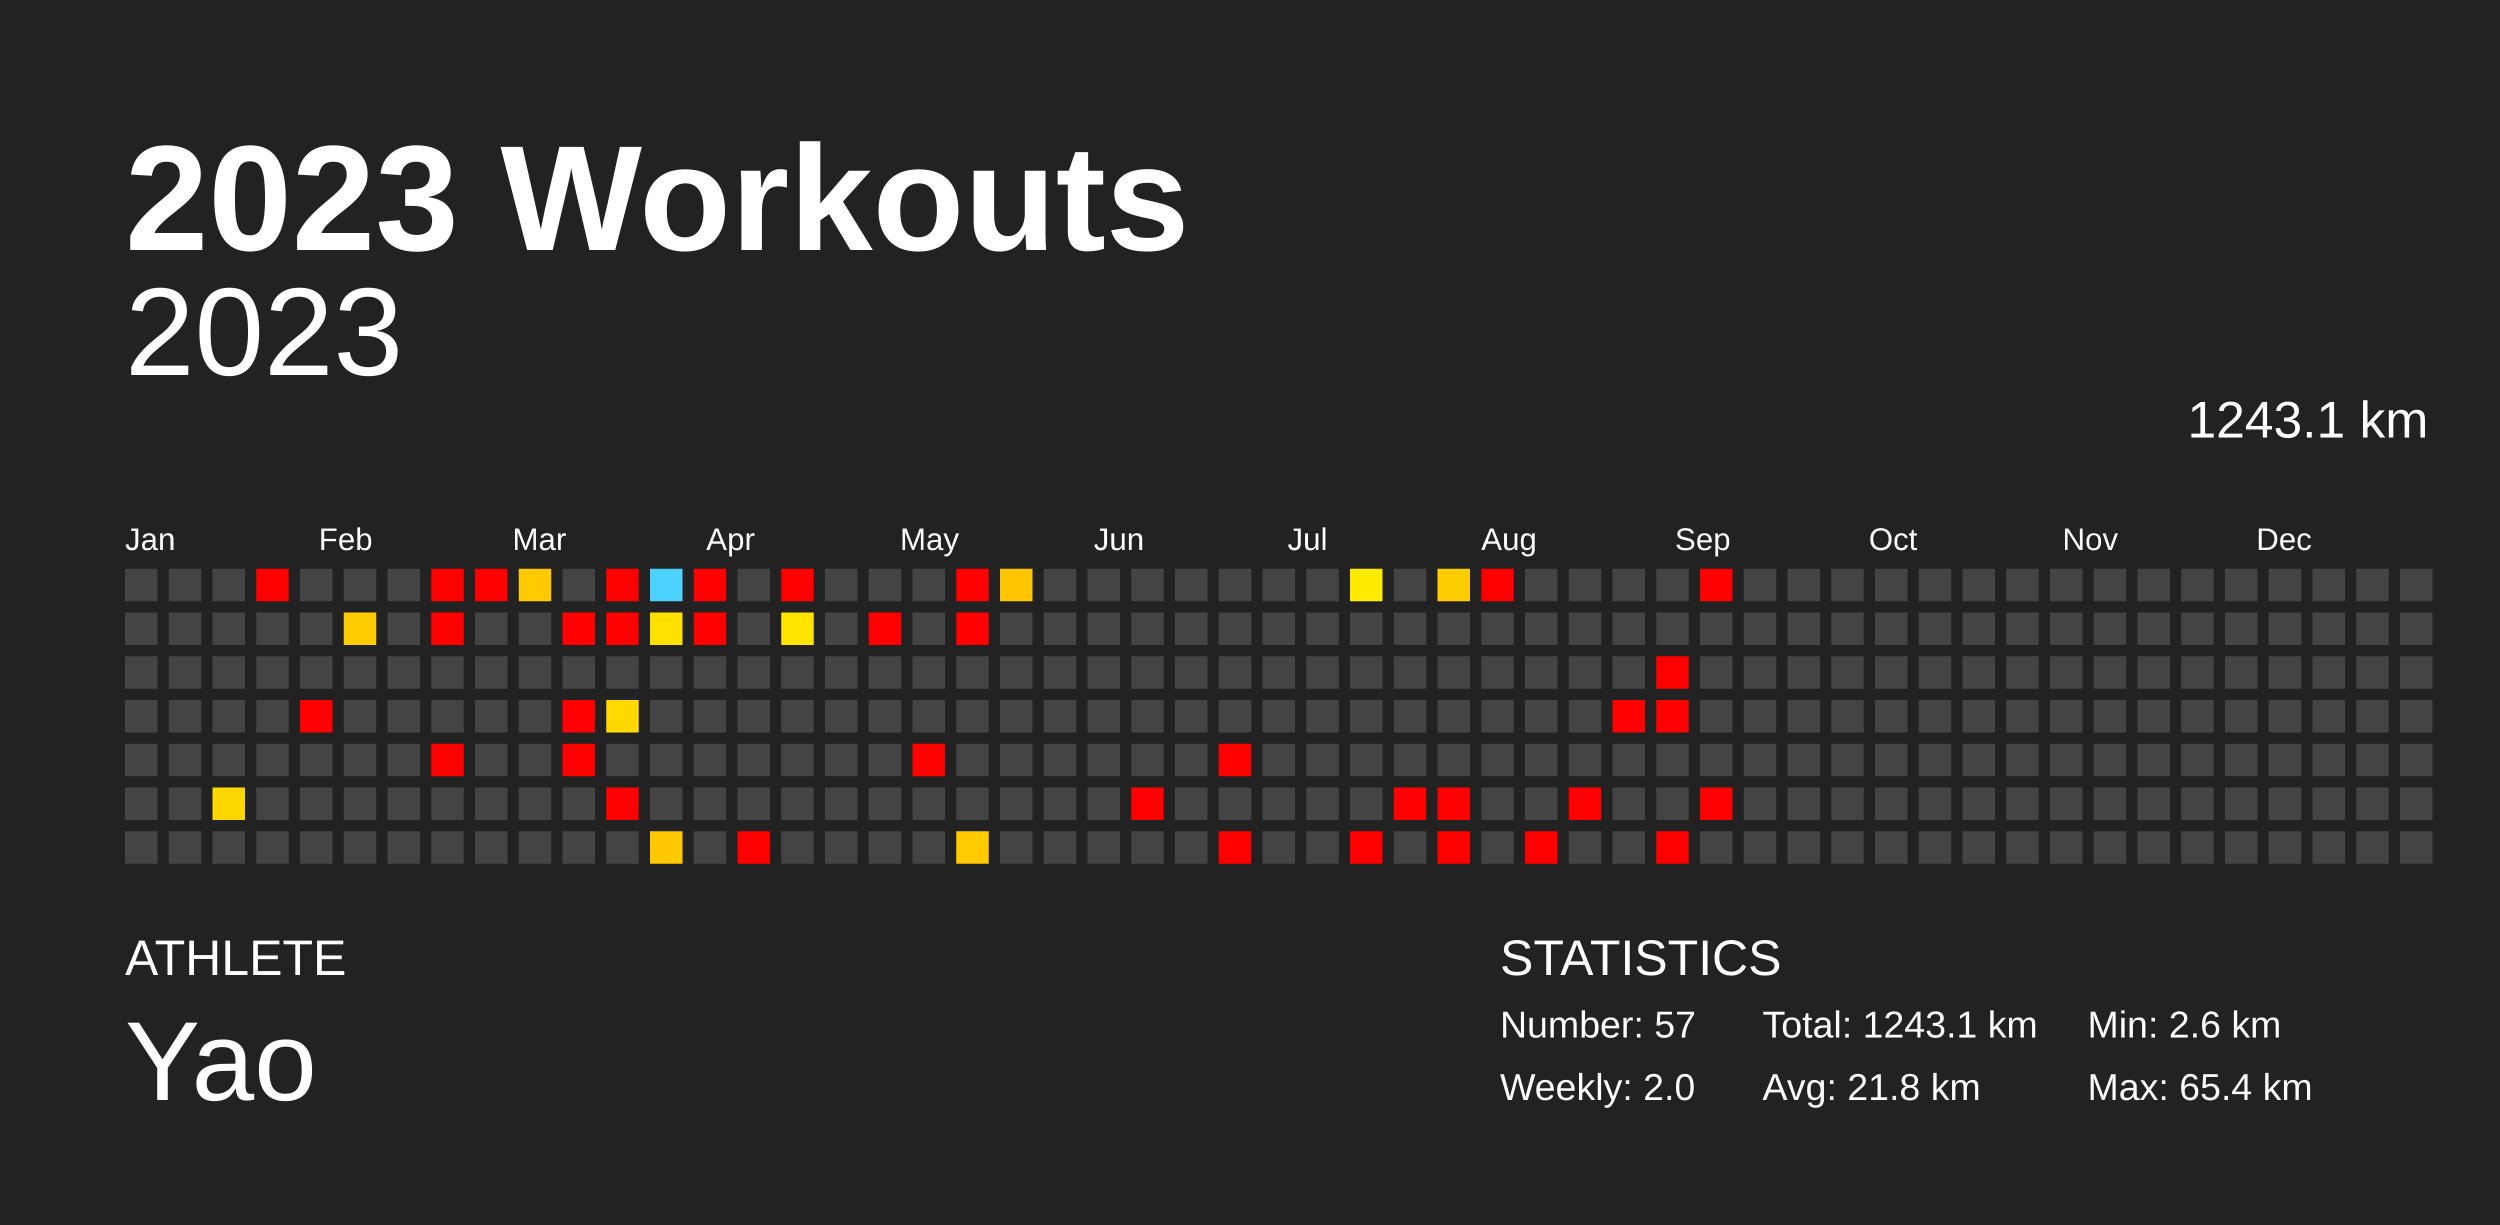
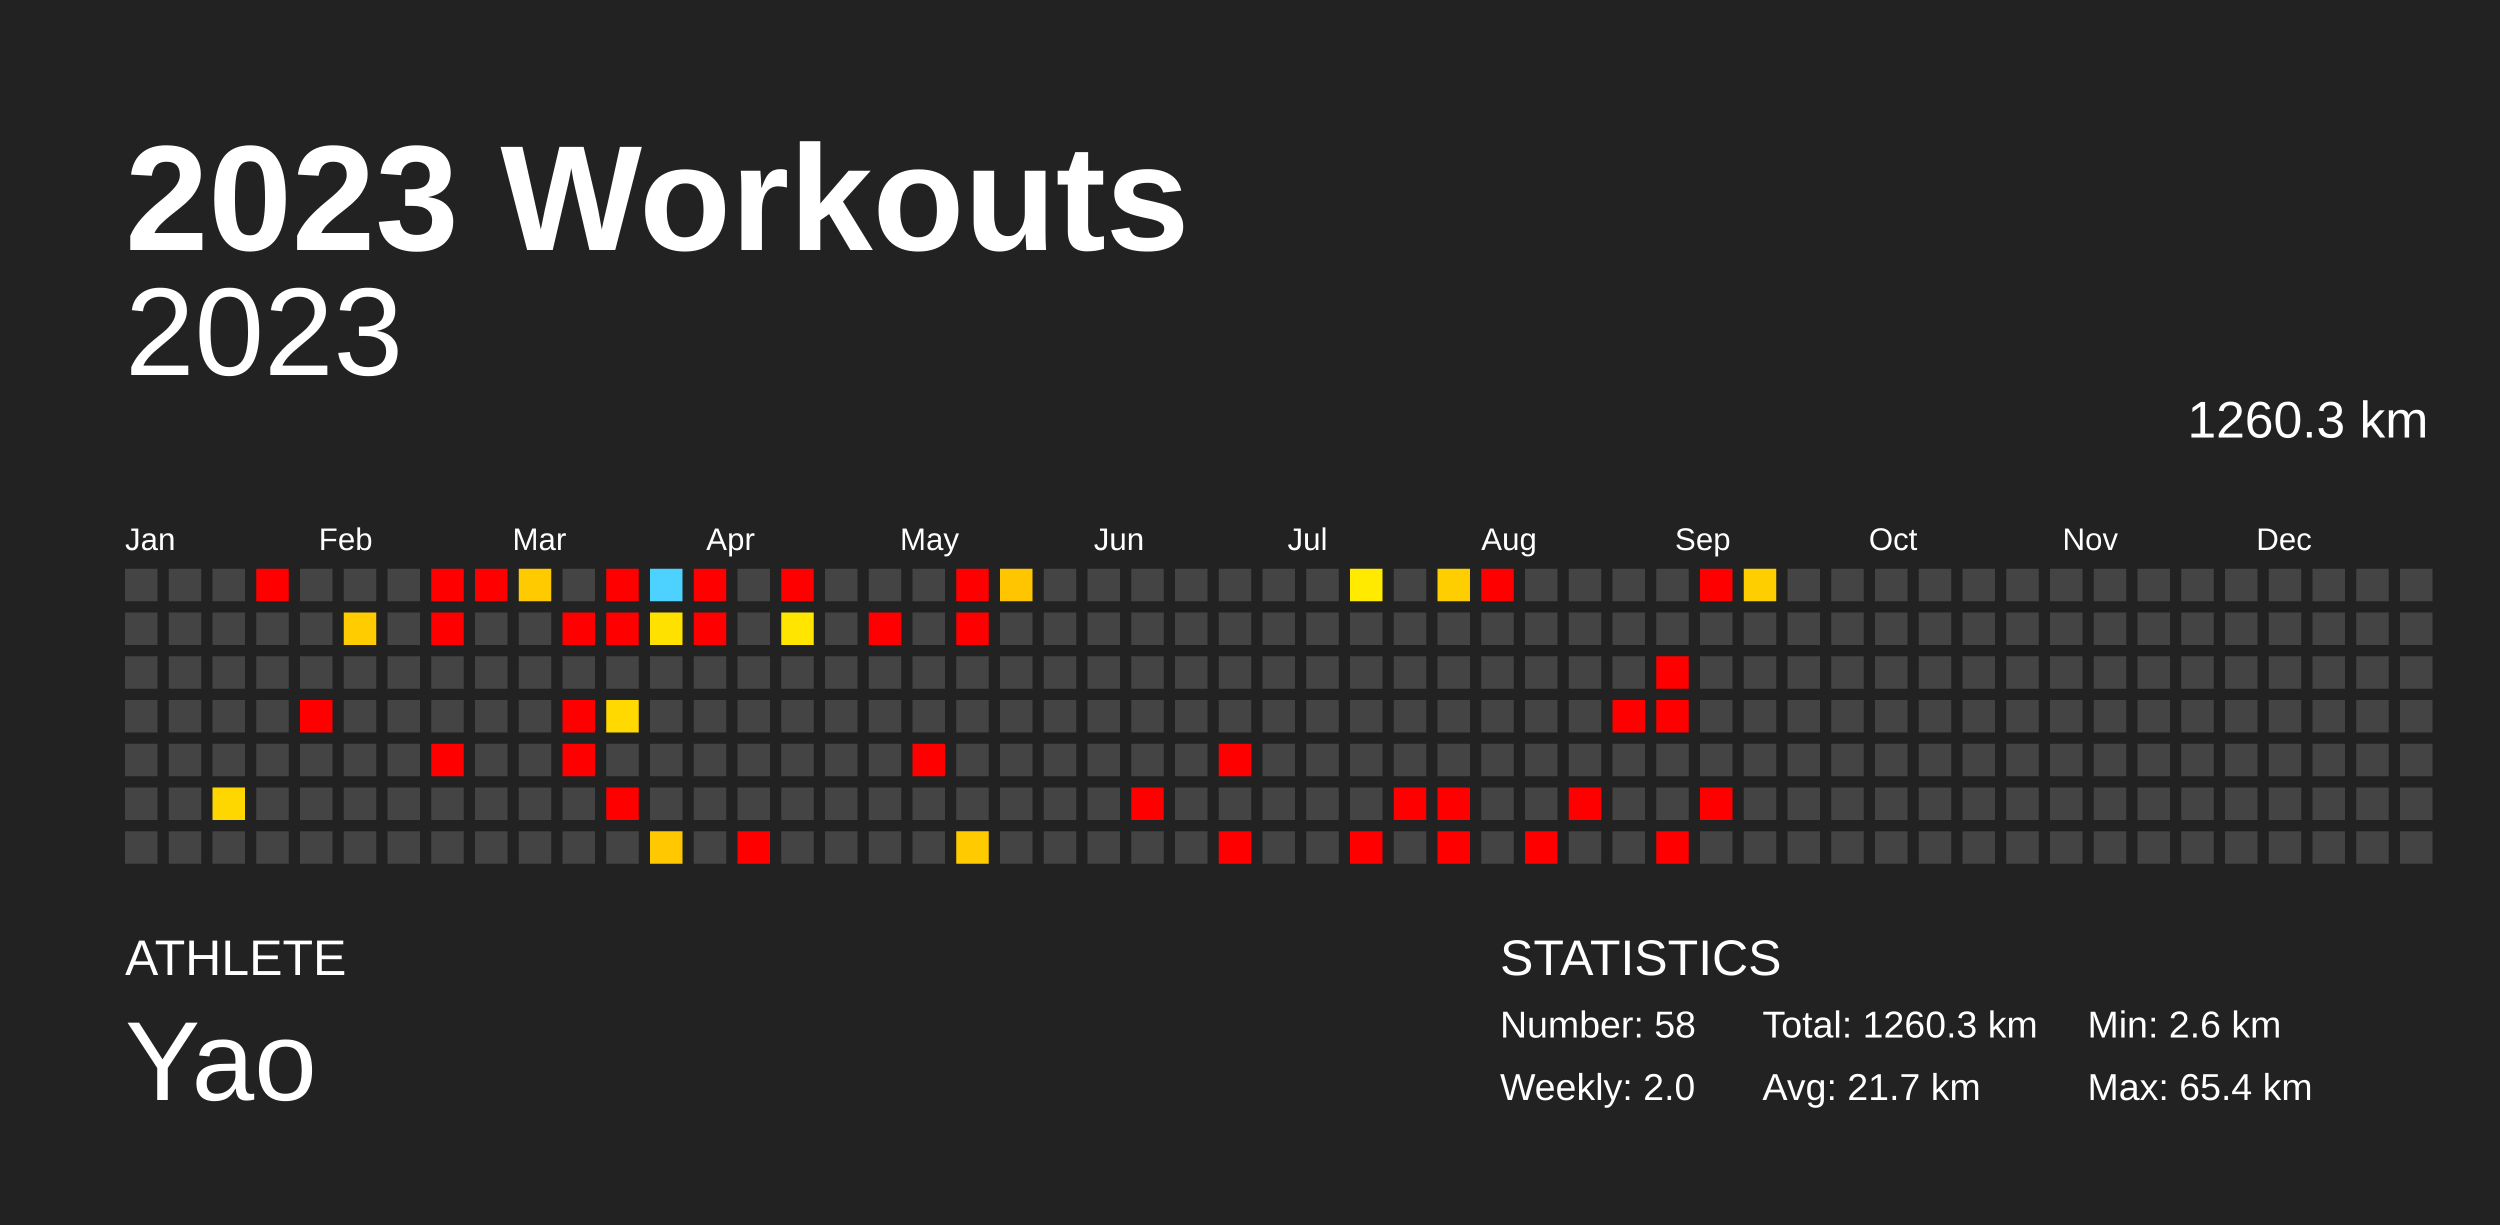
<svg xmlns="http://www.w3.org/2000/svg" baseProfile="full" height="98mm" version="1.1" viewBox="0,0,200,98" width="200mm">
  <defs />
  <rect fill="#222222" height="98" width="200" x="0" y="0" />
  <text fill="#FFFFFF" style="font-size:12px; font-family:Arial; font-weight:bold;" x="10" y="20">2023 Workouts</text>
  <text fill="#FFFFFF" style="font-size:4px; font-family:Arial" x="10" y="78">ATHLETE</text>
  <text fill="#FFFFFF" style="font-size:9px; font-family:Arial" x="10" y="88">Yao</text>
  <text fill="#FFFFFF" style="font-size:4px; font-family:Arial" x="120" y="78">STATISTICS</text>
-   <text fill="#FFFFFF" style="font-size:3px; font-family:Arial" x="120" y="83">Number: 57</text>
+   <text fill="#FFFFFF" style="font-size:3px; font-family:Arial" x="120" y="83">Number: 58</text>
  <text fill="#FFFFFF" style="font-size:3px; font-family:Arial" x="120" y="88">Weekly: 2.0</text>
-   <text fill="#FFFFFF" style="font-size:3px; font-family:Arial" x="141" y="83">Total: 1243.1 km</text>
-   <text fill="#FFFFFF" style="font-size:3px; font-family:Arial" x="141" y="88">Avg: 21.8 km</text>
+   <text fill="#FFFFFF" style="font-size:3px; font-family:Arial" x="141" y="83">Total: 1260.3 km</text>
+   <text fill="#FFFFFF" style="font-size:3px; font-family:Arial" x="141" y="88">Avg: 21.7 km</text>
  <text fill="#FFFFFF" style="font-size:3px; font-family:Arial" x="167" y="83">Min: 2.6 km</text>
  <text fill="#FFFFFF" style="font-size:3px; font-family:Arial" x="167" y="88">Max: 65.4 km</text>
  <text alignment-baseline="hanging" fill="#FFFFFF" style="font-size:10.0px; font-family:Arial;" x="10" y="30">2023</text>
-   <text alignment-baseline="hanging" fill="#FFFFFF" style="font-size:4.125px; font-family:Arial;" x="175" y="35">1243.1 km</text>
+   <text alignment-baseline="hanging" fill="#FFFFFF" style="font-size:4.125px; font-family:Arial;" x="175" y="35">1260.3 km</text>
  <text fill="#FFFFFF" style="font-size:2.5px; font-family:Arial" x="10.0" y="44">Jan</text>
  <text fill="#FFFFFF" style="font-size:2.5px; font-family:Arial" x="25.5" y="44">Feb</text>
  <text fill="#FFFFFF" style="font-size:2.5px; font-family:Arial" x="41.0" y="44">Mar</text>
  <text fill="#FFFFFF" style="font-size:2.5px; font-family:Arial" x="56.5" y="44">Apr</text>
  <text fill="#FFFFFF" style="font-size:2.5px; font-family:Arial" x="72.0" y="44">May</text>
  <text fill="#FFFFFF" style="font-size:2.5px; font-family:Arial" x="87.5" y="44">Jun</text>
  <text fill="#FFFFFF" style="font-size:2.5px; font-family:Arial" x="103.0" y="44">Jul</text>
  <text fill="#FFFFFF" style="font-size:2.5px; font-family:Arial" x="118.5" y="44">Aug</text>
  <text fill="#FFFFFF" style="font-size:2.5px; font-family:Arial" x="134.0" y="44">Sep</text>
  <text fill="#FFFFFF" style="font-size:2.5px; font-family:Arial" x="149.5" y="44">Oct</text>
  <text fill="#FFFFFF" style="font-size:2.5px; font-family:Arial" x="165.0" y="44">Nov</text>
  <text fill="#FFFFFF" style="font-size:2.5px; font-family:Arial" x="180.5" y="44">Dec</text>
  <rect fill="#444444" height="2.6" width="2.6" x="10.0" y="45.5" />
  <rect fill="#444444" height="2.6" width="2.6" x="10.0" y="49.0" />
  <rect fill="#444444" height="2.6" width="2.6" x="10.0" y="52.5" />
  <rect fill="#444444" height="2.6" width="2.6" x="10.0" y="56.0" />
  <rect fill="#444444" height="2.6" width="2.6" x="10.0" y="59.5" />
  <rect fill="#444444" height="2.6" width="2.6" x="10.0" y="63.0" />
  <rect fill="#444444" height="2.6" width="2.6" x="10.0" y="66.5" />
  <rect fill="#444444" height="2.6" width="2.6" x="13.5" y="45.5" />
  <rect fill="#444444" height="2.6" width="2.6" x="13.5" y="49.0" />
  <rect fill="#444444" height="2.6" width="2.6" x="13.5" y="52.5" />
  <rect fill="#444444" height="2.6" width="2.6" x="13.5" y="56.0" />
  <rect fill="#444444" height="2.6" width="2.6" x="13.5" y="59.5" />
  <rect fill="#444444" height="2.6" width="2.6" x="13.5" y="63.0" />
  <rect fill="#444444" height="2.6" width="2.6" x="13.5" y="66.5" />
  <rect fill="#444444" height="2.6" width="2.6" x="17.0" y="45.5" />
  <rect fill="#444444" height="2.6" width="2.6" x="17.0" y="49.0" />
  <rect fill="#444444" height="2.6" width="2.6" x="17.0" y="52.5" />
  <rect fill="#444444" height="2.6" width="2.6" x="17.0" y="56.0" />
  <rect fill="#444444" height="2.6" width="2.6" x="17.0" y="59.5" />
  <rect fill="#ffd700" height="2.6" width="2.6" x="17.0" y="63.0" />
  <rect fill="#444444" height="2.6" width="2.6" x="17.0" y="66.5" />
  <rect fill="red" height="2.6" width="2.6" x="20.5" y="45.5" />
  <rect fill="#444444" height="2.6" width="2.6" x="20.5" y="49.0" />
  <rect fill="#444444" height="2.6" width="2.6" x="20.5" y="52.5" />
  <rect fill="#444444" height="2.6" width="2.6" x="20.5" y="56.0" />
  <rect fill="#444444" height="2.6" width="2.6" x="20.5" y="59.5" />
  <rect fill="#444444" height="2.6" width="2.6" x="20.5" y="63.0" />
  <rect fill="#444444" height="2.6" width="2.6" x="20.5" y="66.5" />
  <rect fill="#444444" height="2.6" width="2.6" x="24.0" y="45.5" />
  <rect fill="#444444" height="2.6" width="2.6" x="24.0" y="49.0" />
  <rect fill="#444444" height="2.6" width="2.6" x="24.0" y="52.5" />
  <rect fill="red" height="2.6" width="2.6" x="24.0" y="56.0" />
  <rect fill="#444444" height="2.6" width="2.6" x="24.0" y="59.5" />
  <rect fill="#444444" height="2.6" width="2.6" x="24.0" y="63.0" />
  <rect fill="#444444" height="2.6" width="2.6" x="24.0" y="66.5" />
  <rect fill="#444444" height="2.6" width="2.6" x="27.5" y="45.5" />
  <rect fill="#ffcc00" height="2.6" width="2.6" x="27.5" y="49.0" />
  <rect fill="#444444" height="2.6" width="2.6" x="27.5" y="52.5" />
  <rect fill="#444444" height="2.6" width="2.6" x="27.5" y="56.0" />
  <rect fill="#444444" height="2.6" width="2.6" x="27.5" y="59.5" />
  <rect fill="#444444" height="2.6" width="2.6" x="27.5" y="63.0" />
  <rect fill="#444444" height="2.6" width="2.6" x="27.5" y="66.5" />
  <rect fill="#444444" height="2.6" width="2.6" x="31.0" y="45.5" />
  <rect fill="#444444" height="2.6" width="2.6" x="31.0" y="49.0" />
  <rect fill="#444444" height="2.6" width="2.6" x="31.0" y="52.5" />
  <rect fill="#444444" height="2.6" width="2.6" x="31.0" y="56.0" />
  <rect fill="#444444" height="2.6" width="2.6" x="31.0" y="59.5" />
  <rect fill="#444444" height="2.6" width="2.6" x="31.0" y="63.0" />
  <rect fill="#444444" height="2.6" width="2.6" x="31.0" y="66.5" />
  <rect fill="red" height="2.6" width="2.6" x="34.5" y="45.5" />
  <rect fill="red" height="2.6" width="2.6" x="34.5" y="49.0" />
  <rect fill="#444444" height="2.6" width="2.6" x="34.5" y="52.5" />
  <rect fill="#444444" height="2.6" width="2.6" x="34.5" y="56.0" />
  <rect fill="red" height="2.6" width="2.6" x="34.5" y="59.5" />
  <rect fill="#444444" height="2.6" width="2.6" x="34.5" y="63.0" />
  <rect fill="#444444" height="2.6" width="2.6" x="34.5" y="66.5" />
  <rect fill="red" height="2.6" width="2.6" x="38.0" y="45.5" />
  <rect fill="#444444" height="2.6" width="2.6" x="38.0" y="49.0" />
  <rect fill="#444444" height="2.6" width="2.6" x="38.0" y="52.5" />
  <rect fill="#444444" height="2.6" width="2.6" x="38.0" y="56.0" />
  <rect fill="#444444" height="2.6" width="2.6" x="38.0" y="59.5" />
  <rect fill="#444444" height="2.6" width="2.6" x="38.0" y="63.0" />
  <rect fill="#444444" height="2.6" width="2.6" x="38.0" y="66.5" />
  <rect fill="#ffcb00" height="2.6" width="2.6" x="41.5" y="45.5" />
  <rect fill="#444444" height="2.6" width="2.6" x="41.5" y="49.0" />
  <rect fill="#444444" height="2.6" width="2.6" x="41.5" y="52.5" />
  <rect fill="#444444" height="2.6" width="2.6" x="41.5" y="56.0" />
  <rect fill="#444444" height="2.6" width="2.6" x="41.5" y="59.5" />
  <rect fill="#444444" height="2.6" width="2.6" x="41.5" y="63.0" />
  <rect fill="#444444" height="2.6" width="2.6" x="41.5" y="66.5" />
  <rect fill="#444444" height="2.6" width="2.6" x="45.0" y="45.5" />
  <rect fill="red" height="2.6" width="2.6" x="45.0" y="49.0" />
  <rect fill="#444444" height="2.6" width="2.6" x="45.0" y="52.5" />
  <rect fill="red" height="2.6" width="2.6" x="45.0" y="56.0" />
  <rect fill="red" height="2.6" width="2.6" x="45.0" y="59.5" />
  <rect fill="#444444" height="2.6" width="2.6" x="45.0" y="63.0" />
  <rect fill="#444444" height="2.6" width="2.6" x="45.0" y="66.5" />
  <rect fill="red" height="2.6" width="2.6" x="48.5" y="45.5" />
  <rect fill="red" height="2.6" width="2.6" x="48.5" y="49.0" />
  <rect fill="#444444" height="2.6" width="2.6" x="48.5" y="52.5" />
  <rect fill="#ffd900" height="2.6" width="2.6" x="48.5" y="56.0" />
  <rect fill="#444444" height="2.6" width="2.6" x="48.5" y="59.5" />
  <rect fill="red" height="2.6" width="2.6" x="48.5" y="63.0" />
  <rect fill="#444444" height="2.6" width="2.6" x="48.5" y="66.5" />
  <rect fill="#4dd2ff" height="2.6" width="2.6" x="52.0" y="45.5" />
  <rect fill="#ffe100" height="2.6" width="2.6" x="52.0" y="49.0" />
  <rect fill="#444444" height="2.6" width="2.6" x="52.0" y="52.5" />
  <rect fill="#444444" height="2.6" width="2.6" x="52.0" y="56.0" />
  <rect fill="#444444" height="2.6" width="2.6" x="52.0" y="59.5" />
  <rect fill="#444444" height="2.6" width="2.6" x="52.0" y="63.0" />
  <rect fill="#ffc800" height="2.6" width="2.6" x="52.0" y="66.5" />
  <rect fill="red" height="2.6" width="2.6" x="55.5" y="45.5" />
  <rect fill="red" height="2.6" width="2.6" x="55.5" y="49.0" />
  <rect fill="#444444" height="2.6" width="2.6" x="55.5" y="52.5" />
  <rect fill="#444444" height="2.6" width="2.6" x="55.5" y="56.0" />
  <rect fill="#444444" height="2.6" width="2.6" x="55.5" y="59.5" />
  <rect fill="#444444" height="2.6" width="2.6" x="55.5" y="63.0" />
  <rect fill="#444444" height="2.6" width="2.6" x="55.5" y="66.5" />
  <rect fill="#444444" height="2.6" width="2.6" x="59.0" y="45.5" />
  <rect fill="#444444" height="2.6" width="2.6" x="59.0" y="49.0" />
  <rect fill="#444444" height="2.6" width="2.6" x="59.0" y="52.5" />
  <rect fill="#444444" height="2.6" width="2.6" x="59.0" y="56.0" />
  <rect fill="#444444" height="2.6" width="2.6" x="59.0" y="59.5" />
  <rect fill="#444444" height="2.6" width="2.6" x="59.0" y="63.0" />
  <rect fill="red" height="2.6" width="2.6" x="59.0" y="66.5" />
  <rect fill="red" height="2.6" width="2.6" x="62.5" y="45.5" />
  <rect fill="#ffe500" height="2.6" width="2.6" x="62.5" y="49.0" />
  <rect fill="#444444" height="2.6" width="2.6" x="62.5" y="52.5" />
  <rect fill="#444444" height="2.6" width="2.6" x="62.5" y="56.0" />
  <rect fill="#444444" height="2.6" width="2.6" x="62.5" y="59.5" />
  <rect fill="#444444" height="2.6" width="2.6" x="62.5" y="63.0" />
  <rect fill="#444444" height="2.6" width="2.6" x="62.5" y="66.5" />
  <rect fill="#444444" height="2.6" width="2.6" x="66.0" y="45.5" />
  <rect fill="#444444" height="2.6" width="2.6" x="66.0" y="49.0" />
  <rect fill="#444444" height="2.6" width="2.6" x="66.0" y="52.5" />
  <rect fill="#444444" height="2.6" width="2.6" x="66.0" y="56.0" />
  <rect fill="#444444" height="2.6" width="2.6" x="66.0" y="59.5" />
  <rect fill="#444444" height="2.6" width="2.6" x="66.0" y="63.0" />
  <rect fill="#444444" height="2.6" width="2.6" x="66.0" y="66.5" />
  <rect fill="#444444" height="2.6" width="2.6" x="69.5" y="45.5" />
  <rect fill="red" height="2.6" width="2.6" x="69.5" y="49.0" />
  <rect fill="#444444" height="2.6" width="2.6" x="69.5" y="52.5" />
  <rect fill="#444444" height="2.6" width="2.6" x="69.5" y="56.0" />
  <rect fill="#444444" height="2.6" width="2.6" x="69.5" y="59.5" />
  <rect fill="#444444" height="2.6" width="2.6" x="69.5" y="63.0" />
  <rect fill="#444444" height="2.6" width="2.6" x="69.5" y="66.5" />
  <rect fill="#444444" height="2.6" width="2.6" x="73.0" y="45.5" />
  <rect fill="#444444" height="2.6" width="2.6" x="73.0" y="49.0" />
  <rect fill="#444444" height="2.6" width="2.6" x="73.0" y="52.5" />
  <rect fill="#444444" height="2.6" width="2.6" x="73.0" y="56.0" />
  <rect fill="red" height="2.6" width="2.6" x="73.0" y="59.5" />
  <rect fill="#444444" height="2.6" width="2.6" x="73.0" y="63.0" />
  <rect fill="#444444" height="2.6" width="2.6" x="73.0" y="66.5" />
  <rect fill="red" height="2.6" width="2.6" x="76.5" y="45.5" />
  <rect fill="red" height="2.6" width="2.6" x="76.5" y="49.0" />
  <rect fill="#444444" height="2.6" width="2.6" x="76.5" y="52.5" />
  <rect fill="#444444" height="2.6" width="2.6" x="76.5" y="56.0" />
  <rect fill="#444444" height="2.6" width="2.6" x="76.5" y="59.5" />
  <rect fill="#444444" height="2.6" width="2.6" x="76.5" y="63.0" />
  <rect fill="#ffcb00" height="2.6" width="2.6" x="76.5" y="66.5" />
  <rect fill="#ffc500" height="2.6" width="2.6" x="80.0" y="45.5" />
  <rect fill="#444444" height="2.6" width="2.6" x="80.0" y="49.0" />
  <rect fill="#444444" height="2.6" width="2.6" x="80.0" y="52.5" />
  <rect fill="#444444" height="2.6" width="2.6" x="80.0" y="56.0" />
  <rect fill="#444444" height="2.6" width="2.6" x="80.0" y="59.5" />
  <rect fill="#444444" height="2.6" width="2.6" x="80.0" y="63.0" />
  <rect fill="#444444" height="2.6" width="2.6" x="80.0" y="66.5" />
  <rect fill="#444444" height="2.6" width="2.6" x="83.5" y="45.5" />
  <rect fill="#444444" height="2.6" width="2.6" x="83.5" y="49.0" />
  <rect fill="#444444" height="2.6" width="2.6" x="83.5" y="52.5" />
  <rect fill="#444444" height="2.6" width="2.6" x="83.5" y="56.0" />
  <rect fill="#444444" height="2.6" width="2.6" x="83.5" y="59.5" />
  <rect fill="#444444" height="2.6" width="2.6" x="83.5" y="63.0" />
  <rect fill="#444444" height="2.6" width="2.6" x="83.5" y="66.5" />
  <rect fill="#444444" height="2.6" width="2.6" x="87.0" y="45.5" />
  <rect fill="#444444" height="2.6" width="2.6" x="87.0" y="49.0" />
  <rect fill="#444444" height="2.6" width="2.6" x="87.0" y="52.5" />
  <rect fill="#444444" height="2.6" width="2.6" x="87.0" y="56.0" />
  <rect fill="#444444" height="2.6" width="2.6" x="87.0" y="59.5" />
  <rect fill="#444444" height="2.6" width="2.6" x="87.0" y="63.0" />
  <rect fill="#444444" height="2.6" width="2.6" x="87.0" y="66.5" />
  <rect fill="#444444" height="2.6" width="2.6" x="90.5" y="45.5" />
  <rect fill="#444444" height="2.6" width="2.6" x="90.5" y="49.0" />
  <rect fill="#444444" height="2.6" width="2.6" x="90.5" y="52.5" />
  <rect fill="#444444" height="2.6" width="2.6" x="90.5" y="56.0" />
  <rect fill="#444444" height="2.6" width="2.6" x="90.5" y="59.5" />
  <rect fill="red" height="2.6" width="2.6" x="90.5" y="63.0" />
  <rect fill="#444444" height="2.6" width="2.6" x="90.5" y="66.5" />
  <rect fill="#444444" height="2.6" width="2.6" x="94.0" y="45.5" />
  <rect fill="#444444" height="2.6" width="2.6" x="94.0" y="49.0" />
  <rect fill="#444444" height="2.6" width="2.6" x="94.0" y="52.5" />
  <rect fill="#444444" height="2.6" width="2.6" x="94.0" y="56.0" />
  <rect fill="#444444" height="2.6" width="2.6" x="94.0" y="59.5" />
  <rect fill="#444444" height="2.6" width="2.6" x="94.0" y="63.0" />
  <rect fill="#444444" height="2.6" width="2.6" x="94.0" y="66.5" />
  <rect fill="#444444" height="2.6" width="2.6" x="97.5" y="45.5" />
  <rect fill="#444444" height="2.6" width="2.6" x="97.5" y="49.0" />
  <rect fill="#444444" height="2.6" width="2.6" x="97.5" y="52.5" />
  <rect fill="#444444" height="2.6" width="2.6" x="97.5" y="56.0" />
  <rect fill="red" height="2.6" width="2.6" x="97.5" y="59.5" />
  <rect fill="#444444" height="2.6" width="2.6" x="97.5" y="63.0" />
  <rect fill="red" height="2.6" width="2.6" x="97.5" y="66.5" />
  <rect fill="#444444" height="2.6" width="2.6" x="101.0" y="45.5" />
  <rect fill="#444444" height="2.6" width="2.6" x="101.0" y="49.0" />
  <rect fill="#444444" height="2.6" width="2.6" x="101.0" y="52.5" />
  <rect fill="#444444" height="2.6" width="2.6" x="101.0" y="56.0" />
  <rect fill="#444444" height="2.6" width="2.6" x="101.0" y="59.5" />
  <rect fill="#444444" height="2.6" width="2.6" x="101.0" y="63.0" />
  <rect fill="#444444" height="2.6" width="2.6" x="101.0" y="66.5" />
  <rect fill="#444444" height="2.6" width="2.6" x="104.5" y="45.5" />
  <rect fill="#444444" height="2.6" width="2.6" x="104.5" y="49.0" />
  <rect fill="#444444" height="2.6" width="2.6" x="104.5" y="52.5" />
  <rect fill="#444444" height="2.6" width="2.6" x="104.5" y="56.0" />
  <rect fill="#444444" height="2.6" width="2.6" x="104.5" y="59.5" />
  <rect fill="#444444" height="2.6" width="2.6" x="104.5" y="63.0" />
  <rect fill="#444444" height="2.6" width="2.6" x="104.5" y="66.5" />
  <rect fill="#ffea00" height="2.6" width="2.6" x="108.0" y="45.5" />
  <rect fill="#444444" height="2.6" width="2.6" x="108.0" y="49.0" />
  <rect fill="#444444" height="2.6" width="2.6" x="108.0" y="52.5" />
  <rect fill="#444444" height="2.6" width="2.6" x="108.0" y="56.0" />
  <rect fill="#444444" height="2.6" width="2.6" x="108.0" y="59.5" />
  <rect fill="#444444" height="2.6" width="2.6" x="108.0" y="63.0" />
  <rect fill="red" height="2.6" width="2.6" x="108.0" y="66.5" />
  <rect fill="#444444" height="2.6" width="2.6" x="111.5" y="45.5" />
  <rect fill="#444444" height="2.6" width="2.6" x="111.5" y="49.0" />
  <rect fill="#444444" height="2.6" width="2.6" x="111.5" y="52.5" />
  <rect fill="#444444" height="2.6" width="2.6" x="111.5" y="56.0" />
  <rect fill="#444444" height="2.6" width="2.6" x="111.5" y="59.5" />
  <rect fill="red" height="2.6" width="2.6" x="111.5" y="63.0" />
  <rect fill="#444444" height="2.6" width="2.6" x="111.5" y="66.5" />
  <rect fill="#ffce00" height="2.6" width="2.6" x="115.0" y="45.5" />
  <rect fill="#444444" height="2.6" width="2.6" x="115.0" y="49.0" />
  <rect fill="#444444" height="2.6" width="2.6" x="115.0" y="52.5" />
  <rect fill="#444444" height="2.6" width="2.6" x="115.0" y="56.0" />
  <rect fill="#444444" height="2.6" width="2.6" x="115.0" y="59.5" />
  <rect fill="red" height="2.6" width="2.6" x="115.0" y="63.0" />
  <rect fill="red" height="2.6" width="2.6" x="115.0" y="66.5" />
  <rect fill="red" height="2.6" width="2.6" x="118.5" y="45.5" />
  <rect fill="#444444" height="2.6" width="2.6" x="118.5" y="49.0" />
  <rect fill="#444444" height="2.6" width="2.6" x="118.5" y="52.5" />
  <rect fill="#444444" height="2.6" width="2.6" x="118.5" y="56.0" />
  <rect fill="#444444" height="2.6" width="2.6" x="118.5" y="59.5" />
  <rect fill="#444444" height="2.6" width="2.6" x="118.5" y="63.0" />
  <rect fill="#444444" height="2.6" width="2.6" x="118.5" y="66.5" />
  <rect fill="#444444" height="2.6" width="2.6" x="122.0" y="45.5" />
  <rect fill="#444444" height="2.6" width="2.6" x="122.0" y="49.0" />
  <rect fill="#444444" height="2.6" width="2.6" x="122.0" y="52.5" />
  <rect fill="#444444" height="2.6" width="2.6" x="122.0" y="56.0" />
  <rect fill="#444444" height="2.6" width="2.6" x="122.0" y="59.5" />
  <rect fill="#444444" height="2.6" width="2.6" x="122.0" y="63.0" />
  <rect fill="red" height="2.6" width="2.6" x="122.0" y="66.5" />
  <rect fill="#444444" height="2.6" width="2.6" x="125.5" y="45.5" />
  <rect fill="#444444" height="2.6" width="2.6" x="125.5" y="49.0" />
  <rect fill="#444444" height="2.6" width="2.6" x="125.5" y="52.5" />
  <rect fill="#444444" height="2.6" width="2.6" x="125.5" y="56.0" />
  <rect fill="#444444" height="2.6" width="2.6" x="125.5" y="59.5" />
  <rect fill="red" height="2.6" width="2.6" x="125.5" y="63.0" />
  <rect fill="#444444" height="2.6" width="2.6" x="125.5" y="66.5" />
  <rect fill="#444444" height="2.6" width="2.6" x="129.0" y="45.5" />
  <rect fill="#444444" height="2.6" width="2.6" x="129.0" y="49.0" />
  <rect fill="#444444" height="2.6" width="2.6" x="129.0" y="52.5" />
  <rect fill="red" height="2.6" width="2.6" x="129.0" y="56.0" />
  <rect fill="#444444" height="2.6" width="2.6" x="129.0" y="59.5" />
  <rect fill="#444444" height="2.6" width="2.6" x="129.0" y="63.0" />
  <rect fill="#444444" height="2.6" width="2.6" x="129.0" y="66.5" />
  <rect fill="#444444" height="2.6" width="2.6" x="132.5" y="45.5" />
  <rect fill="#444444" height="2.6" width="2.6" x="132.5" y="49.0" />
  <rect fill="red" height="2.6" width="2.6" x="132.5" y="52.5" />
  <rect fill="red" height="2.6" width="2.6" x="132.5" y="56.0" />
  <rect fill="#444444" height="2.6" width="2.6" x="132.5" y="59.5" />
  <rect fill="#444444" height="2.6" width="2.6" x="132.5" y="63.0" />
  <rect fill="red" height="2.6" width="2.6" x="132.5" y="66.5" />
  <rect fill="red" height="2.6" width="2.6" x="136.0" y="45.5" />
  <rect fill="#444444" height="2.6" width="2.6" x="136.0" y="49.0" />
  <rect fill="#444444" height="2.6" width="2.6" x="136.0" y="52.5" />
  <rect fill="#444444" height="2.6" width="2.6" x="136.0" y="56.0" />
  <rect fill="#444444" height="2.6" width="2.6" x="136.0" y="59.5" />
  <rect fill="red" height="2.6" width="2.6" x="136.0" y="63.0" />
  <rect fill="#444444" height="2.6" width="2.6" x="136.0" y="66.5" />
-   <rect fill="#444444" height="2.6" width="2.6" x="139.5" y="45.5" />
+   <rect fill="#ffce00" height="2.6" width="2.6" x="139.5" y="45.5" />
  <rect fill="#444444" height="2.6" width="2.6" x="139.5" y="49.0" />
  <rect fill="#444444" height="2.6" width="2.6" x="139.5" y="52.5" />
  <rect fill="#444444" height="2.6" width="2.6" x="139.5" y="56.0" />
  <rect fill="#444444" height="2.6" width="2.6" x="139.5" y="59.5" />
  <rect fill="#444444" height="2.6" width="2.6" x="139.5" y="63.0" />
  <rect fill="#444444" height="2.6" width="2.6" x="139.5" y="66.5" />
  <rect fill="#444444" height="2.6" width="2.6" x="143.0" y="45.5" />
  <rect fill="#444444" height="2.6" width="2.6" x="143.0" y="49.0" />
  <rect fill="#444444" height="2.6" width="2.6" x="143.0" y="52.5" />
  <rect fill="#444444" height="2.6" width="2.6" x="143.0" y="56.0" />
  <rect fill="#444444" height="2.6" width="2.6" x="143.0" y="59.5" />
  <rect fill="#444444" height="2.6" width="2.6" x="143.0" y="63.0" />
  <rect fill="#444444" height="2.6" width="2.6" x="143.0" y="66.5" />
  <rect fill="#444444" height="2.6" width="2.6" x="146.5" y="45.5" />
  <rect fill="#444444" height="2.6" width="2.6" x="146.5" y="49.0" />
  <rect fill="#444444" height="2.6" width="2.6" x="146.5" y="52.5" />
  <rect fill="#444444" height="2.6" width="2.6" x="146.5" y="56.0" />
  <rect fill="#444444" height="2.6" width="2.6" x="146.5" y="59.5" />
  <rect fill="#444444" height="2.6" width="2.6" x="146.5" y="63.0" />
  <rect fill="#444444" height="2.6" width="2.6" x="146.5" y="66.5" />
  <rect fill="#444444" height="2.6" width="2.6" x="150.0" y="45.5" />
  <rect fill="#444444" height="2.6" width="2.6" x="150.0" y="49.0" />
  <rect fill="#444444" height="2.6" width="2.6" x="150.0" y="52.5" />
  <rect fill="#444444" height="2.6" width="2.6" x="150.0" y="56.0" />
  <rect fill="#444444" height="2.6" width="2.6" x="150.0" y="59.5" />
  <rect fill="#444444" height="2.6" width="2.6" x="150.0" y="63.0" />
  <rect fill="#444444" height="2.6" width="2.6" x="150.0" y="66.5" />
  <rect fill="#444444" height="2.6" width="2.6" x="153.5" y="45.5" />
  <rect fill="#444444" height="2.6" width="2.6" x="153.5" y="49.0" />
  <rect fill="#444444" height="2.6" width="2.6" x="153.5" y="52.5" />
  <rect fill="#444444" height="2.6" width="2.6" x="153.5" y="56.0" />
  <rect fill="#444444" height="2.6" width="2.6" x="153.5" y="59.5" />
  <rect fill="#444444" height="2.6" width="2.6" x="153.5" y="63.0" />
  <rect fill="#444444" height="2.6" width="2.6" x="153.5" y="66.5" />
  <rect fill="#444444" height="2.6" width="2.6" x="157.0" y="45.5" />
  <rect fill="#444444" height="2.6" width="2.6" x="157.0" y="49.0" />
  <rect fill="#444444" height="2.6" width="2.6" x="157.0" y="52.5" />
  <rect fill="#444444" height="2.6" width="2.6" x="157.0" y="56.0" />
  <rect fill="#444444" height="2.6" width="2.6" x="157.0" y="59.5" />
  <rect fill="#444444" height="2.6" width="2.6" x="157.0" y="63.0" />
  <rect fill="#444444" height="2.6" width="2.6" x="157.0" y="66.5" />
  <rect fill="#444444" height="2.6" width="2.6" x="160.5" y="45.5" />
  <rect fill="#444444" height="2.6" width="2.6" x="160.5" y="49.0" />
  <rect fill="#444444" height="2.6" width="2.6" x="160.5" y="52.5" />
  <rect fill="#444444" height="2.6" width="2.6" x="160.5" y="56.0" />
  <rect fill="#444444" height="2.6" width="2.6" x="160.5" y="59.5" />
  <rect fill="#444444" height="2.6" width="2.6" x="160.5" y="63.0" />
  <rect fill="#444444" height="2.6" width="2.6" x="160.5" y="66.5" />
  <rect fill="#444444" height="2.6" width="2.6" x="164.0" y="45.5" />
  <rect fill="#444444" height="2.6" width="2.6" x="164.0" y="49.0" />
  <rect fill="#444444" height="2.6" width="2.6" x="164.0" y="52.5" />
  <rect fill="#444444" height="2.6" width="2.6" x="164.0" y="56.0" />
  <rect fill="#444444" height="2.6" width="2.6" x="164.0" y="59.5" />
  <rect fill="#444444" height="2.6" width="2.6" x="164.0" y="63.0" />
  <rect fill="#444444" height="2.6" width="2.6" x="164.0" y="66.5" />
  <rect fill="#444444" height="2.6" width="2.6" x="167.5" y="45.5" />
  <rect fill="#444444" height="2.6" width="2.6" x="167.5" y="49.0" />
  <rect fill="#444444" height="2.6" width="2.6" x="167.5" y="52.5" />
  <rect fill="#444444" height="2.6" width="2.6" x="167.5" y="56.0" />
  <rect fill="#444444" height="2.6" width="2.6" x="167.5" y="59.5" />
  <rect fill="#444444" height="2.6" width="2.6" x="167.5" y="63.0" />
  <rect fill="#444444" height="2.6" width="2.6" x="167.5" y="66.5" />
  <rect fill="#444444" height="2.6" width="2.6" x="171.0" y="45.5" />
  <rect fill="#444444" height="2.6" width="2.6" x="171.0" y="49.0" />
  <rect fill="#444444" height="2.6" width="2.6" x="171.0" y="52.5" />
  <rect fill="#444444" height="2.6" width="2.6" x="171.0" y="56.0" />
  <rect fill="#444444" height="2.6" width="2.6" x="171.0" y="59.5" />
  <rect fill="#444444" height="2.6" width="2.6" x="171.0" y="63.0" />
  <rect fill="#444444" height="2.6" width="2.6" x="171.0" y="66.5" />
  <rect fill="#444444" height="2.6" width="2.6" x="174.5" y="45.5" />
  <rect fill="#444444" height="2.6" width="2.6" x="174.5" y="49.0" />
  <rect fill="#444444" height="2.6" width="2.6" x="174.5" y="52.5" />
  <rect fill="#444444" height="2.6" width="2.6" x="174.5" y="56.0" />
  <rect fill="#444444" height="2.6" width="2.6" x="174.5" y="59.5" />
  <rect fill="#444444" height="2.6" width="2.6" x="174.5" y="63.0" />
  <rect fill="#444444" height="2.6" width="2.6" x="174.5" y="66.5" />
  <rect fill="#444444" height="2.6" width="2.6" x="178.0" y="45.5" />
  <rect fill="#444444" height="2.6" width="2.6" x="178.0" y="49.0" />
  <rect fill="#444444" height="2.6" width="2.6" x="178.0" y="52.5" />
  <rect fill="#444444" height="2.6" width="2.6" x="178.0" y="56.0" />
  <rect fill="#444444" height="2.6" width="2.6" x="178.0" y="59.5" />
  <rect fill="#444444" height="2.6" width="2.6" x="178.0" y="63.0" />
  <rect fill="#444444" height="2.6" width="2.6" x="178.0" y="66.5" />
  <rect fill="#444444" height="2.6" width="2.6" x="181.5" y="45.5" />
  <rect fill="#444444" height="2.6" width="2.6" x="181.5" y="49.0" />
  <rect fill="#444444" height="2.6" width="2.6" x="181.5" y="52.5" />
  <rect fill="#444444" height="2.6" width="2.6" x="181.5" y="56.0" />
  <rect fill="#444444" height="2.6" width="2.6" x="181.5" y="59.5" />
  <rect fill="#444444" height="2.6" width="2.6" x="181.5" y="63.0" />
  <rect fill="#444444" height="2.6" width="2.6" x="181.5" y="66.5" />
  <rect fill="#444444" height="2.6" width="2.6" x="185.0" y="45.5" />
  <rect fill="#444444" height="2.6" width="2.6" x="185.0" y="49.0" />
  <rect fill="#444444" height="2.6" width="2.6" x="185.0" y="52.5" />
  <rect fill="#444444" height="2.6" width="2.6" x="185.0" y="56.0" />
  <rect fill="#444444" height="2.6" width="2.6" x="185.0" y="59.5" />
  <rect fill="#444444" height="2.6" width="2.6" x="185.0" y="63.0" />
  <rect fill="#444444" height="2.6" width="2.6" x="185.0" y="66.5" />
  <rect fill="#444444" height="2.6" width="2.6" x="188.5" y="45.5" />
  <rect fill="#444444" height="2.6" width="2.6" x="188.5" y="49.0" />
  <rect fill="#444444" height="2.6" width="2.6" x="188.5" y="52.5" />
  <rect fill="#444444" height="2.6" width="2.6" x="188.5" y="56.0" />
  <rect fill="#444444" height="2.6" width="2.6" x="188.5" y="59.5" />
  <rect fill="#444444" height="2.6" width="2.6" x="188.5" y="63.0" />
  <rect fill="#444444" height="2.6" width="2.6" x="188.5" y="66.5" />
  <rect fill="#444444" height="2.6" width="2.6" x="192.0" y="45.5" />
  <rect fill="#444444" height="2.6" width="2.6" x="192.0" y="49.0" />
  <rect fill="#444444" height="2.6" width="2.6" x="192.0" y="52.5" />
  <rect fill="#444444" height="2.6" width="2.6" x="192.0" y="56.0" />
  <rect fill="#444444" height="2.6" width="2.6" x="192.0" y="59.5" />
  <rect fill="#444444" height="2.6" width="2.6" x="192.0" y="63.0" />
  <rect fill="#444444" height="2.6" width="2.6" x="192.0" y="66.5" />
</svg>
